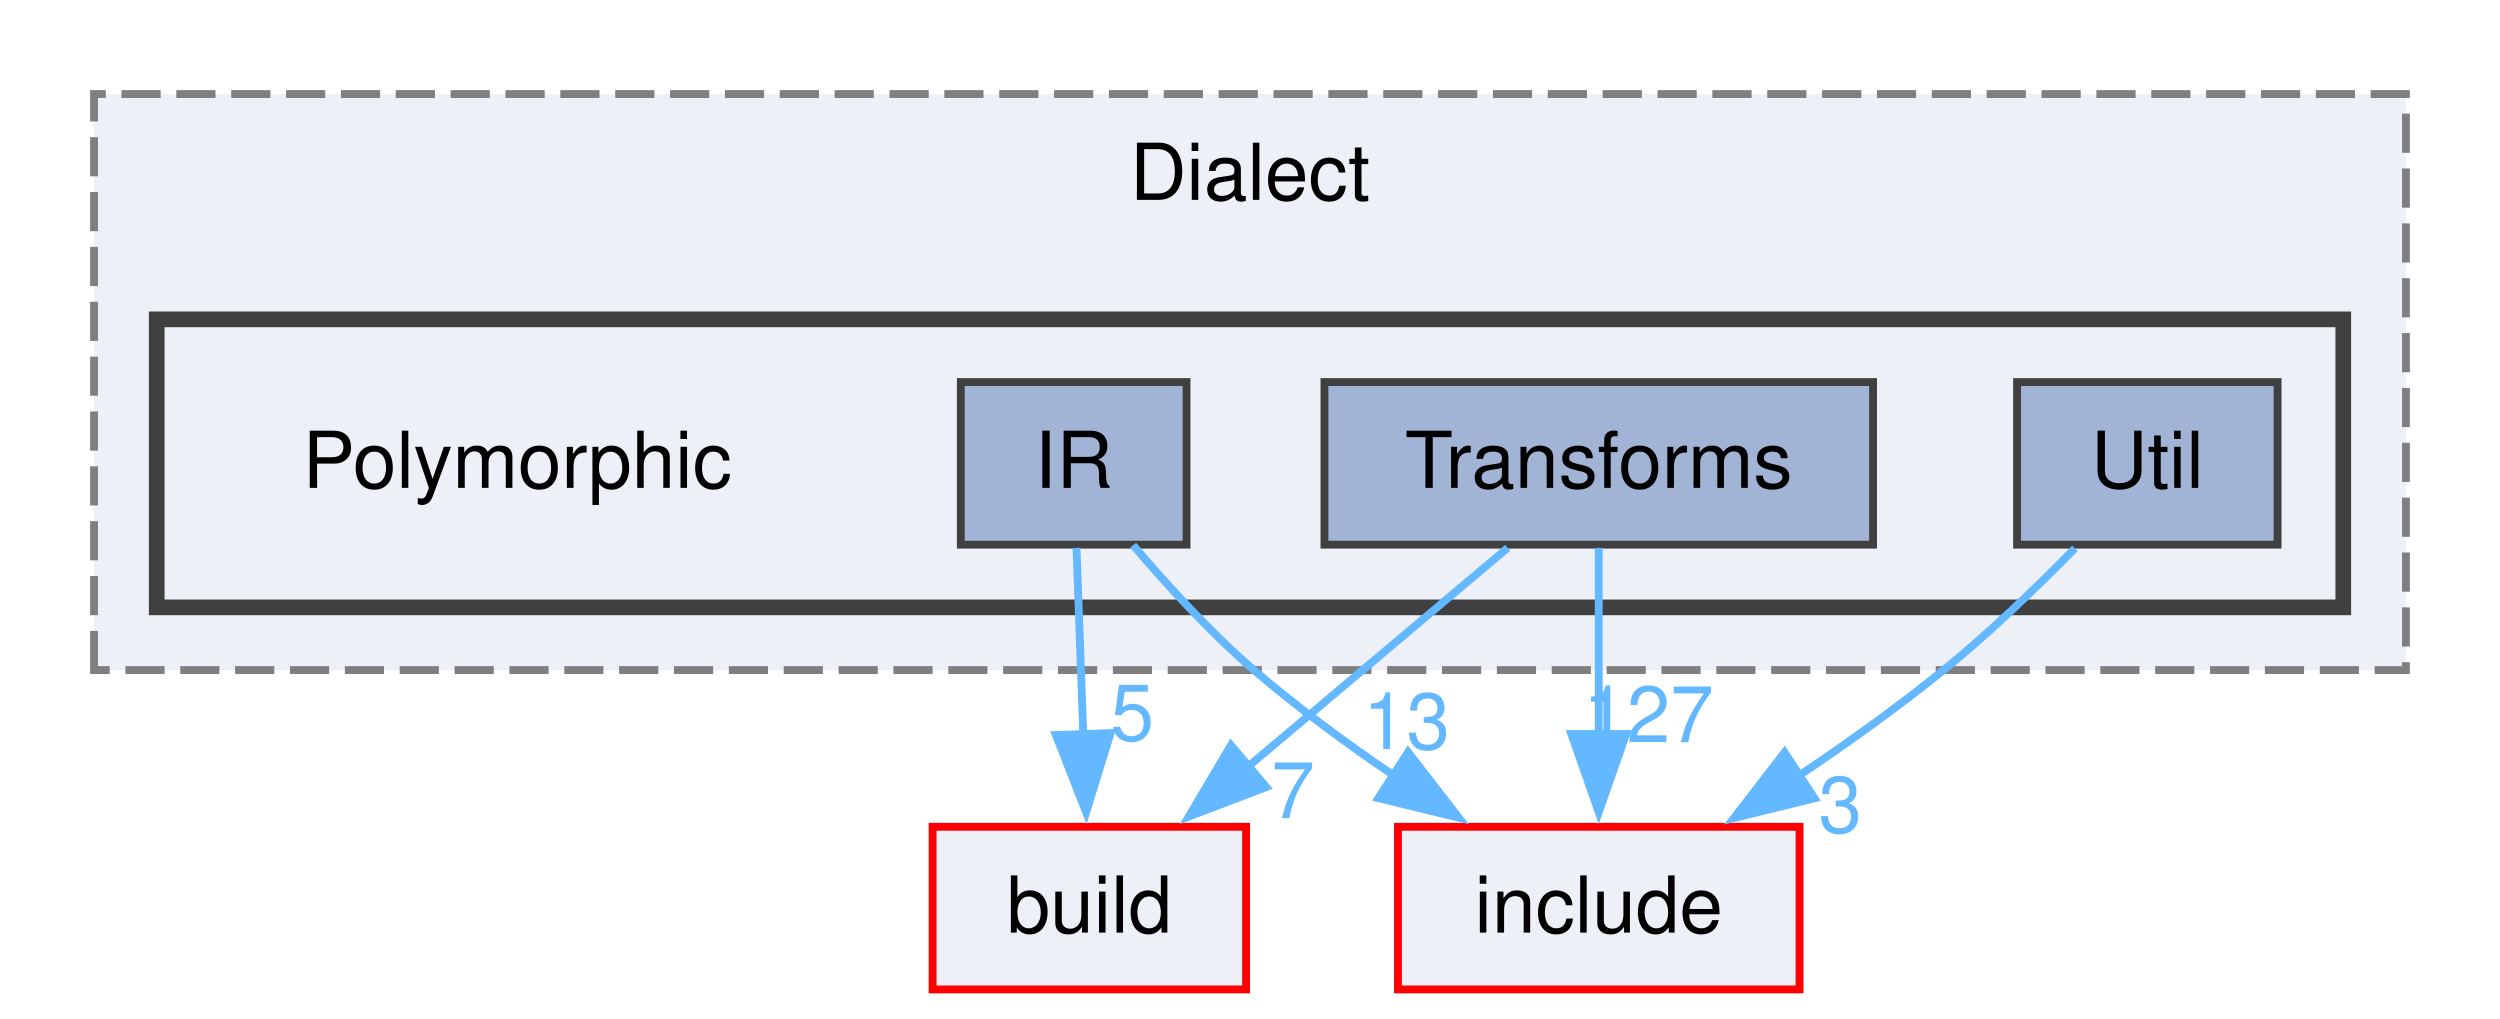
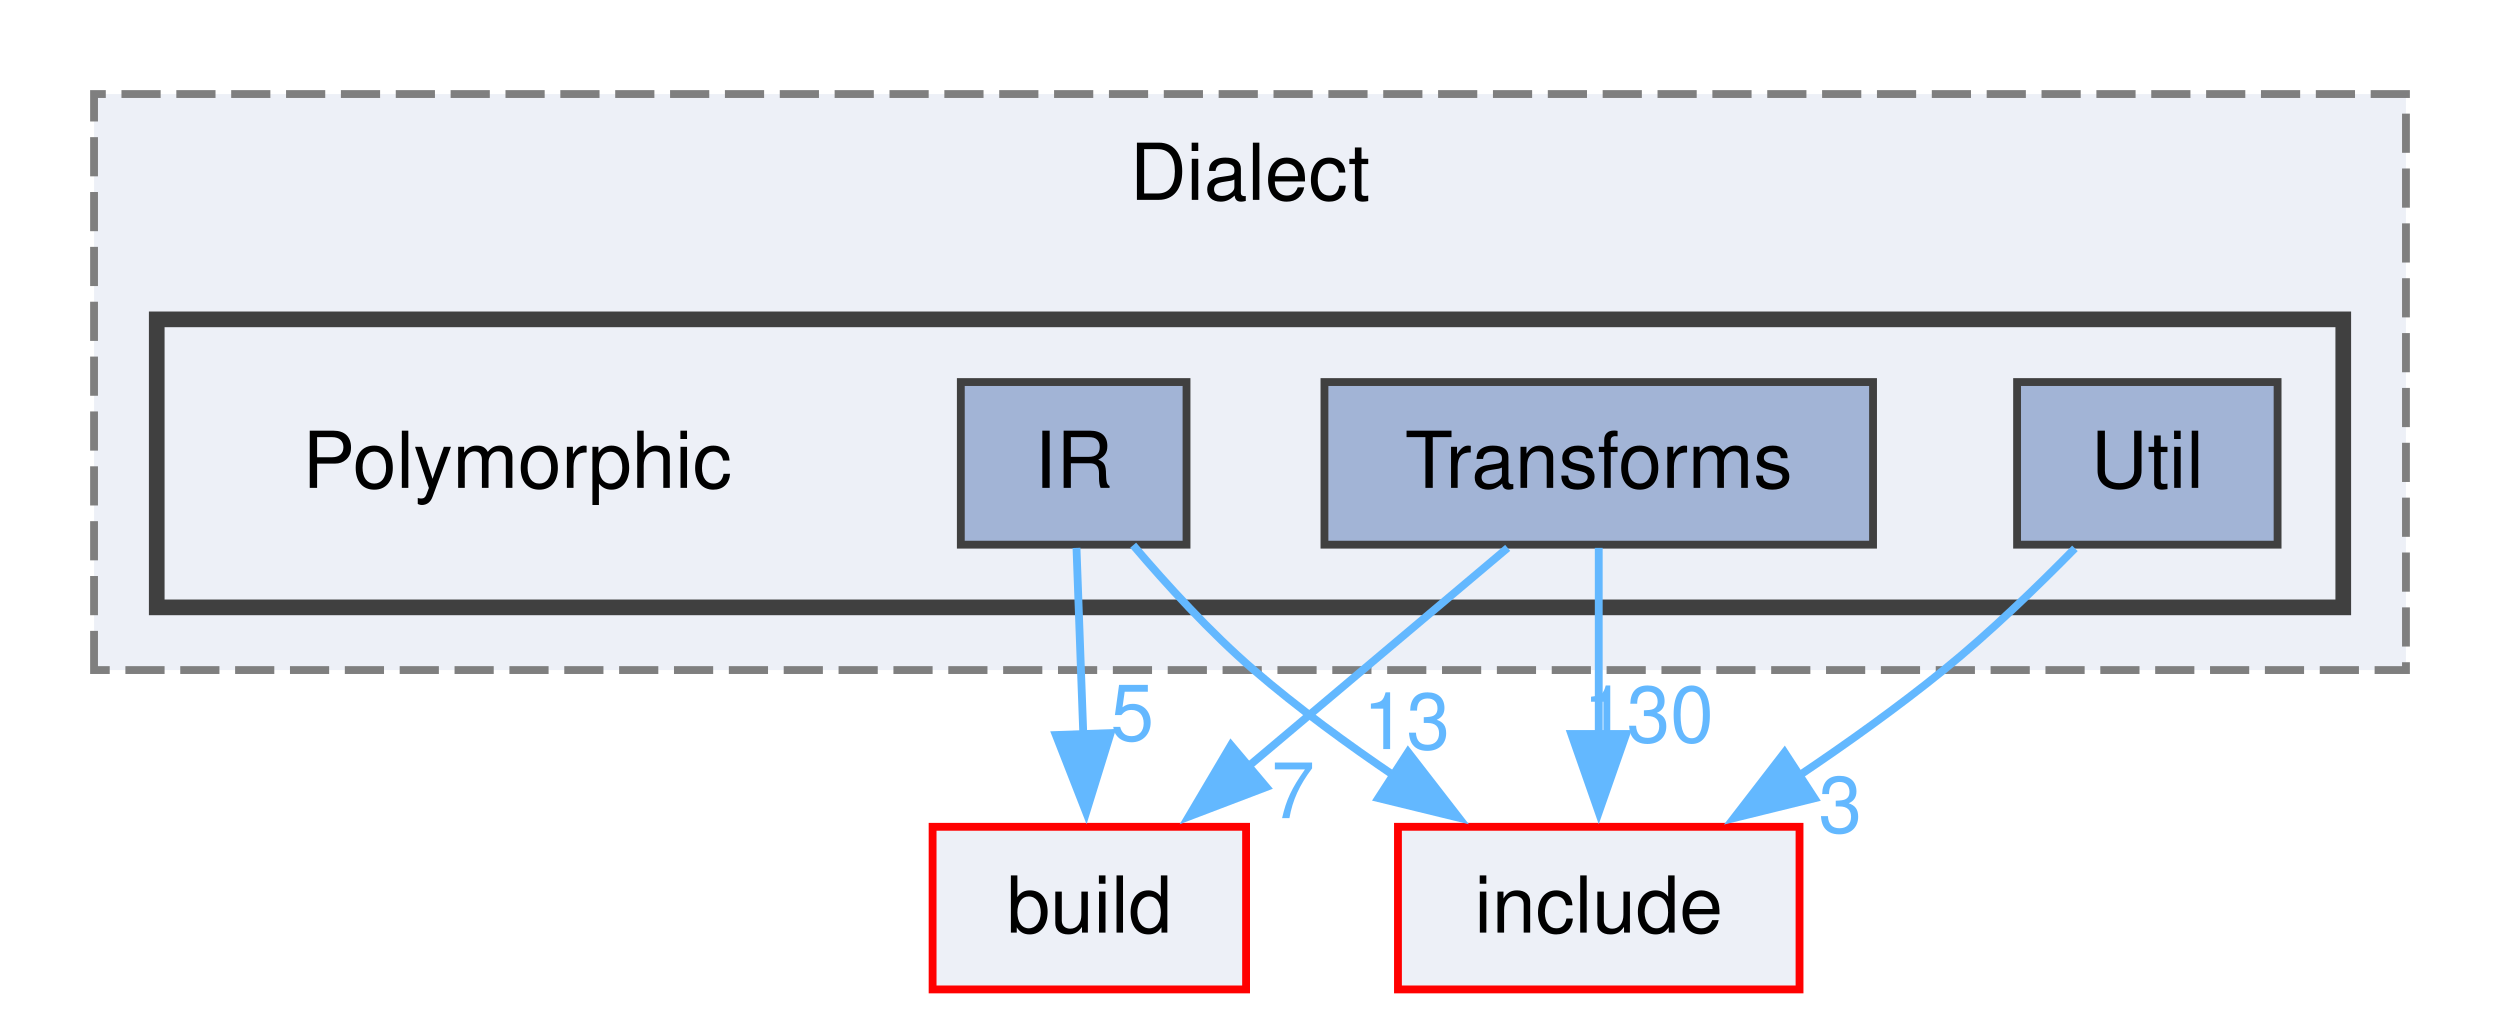
<svg xmlns="http://www.w3.org/2000/svg" xmlns:xlink="http://www.w3.org/1999/xlink" width="319pt" height="130pt" viewBox="0.00 0.00 319.00 130.00">
  <g id="graph0" class="graph" transform="scale(1 1) rotate(0) translate(4 126.25)">
    <g id="clust1" class="cluster">
      <g id="a_clust1">
        <a xlink:href="dir_1a25ec519b6c1121408b67cc33ce3f15.html" target="_top" xlink:title="Dialect">
          <polygon fill="#edf0f7" stroke="#7f7f7f" stroke-dasharray="5,2" points="8,-40.75 8,-114.25 303,-114.25 303,-40.75 8,-40.75" />
          <text xml:space="preserve" text-anchor="middle" x="155.5" y="-100.75" font-family="Helvetica,sans-Serif" font-size="10.00">Dialect</text>
        </a>
      </g>
    </g>
    <g id="clust2" class="cluster">
      <g id="a_clust2">
        <a xlink:href="dir_85c338a369c289f6d40b1416a55396c6.html" target="_top">
          <polygon fill="#edf0f7" stroke="#404040" stroke-width="2" points="16,-48.75 16,-85.5 295,-85.5 295,-48.75 16,-48.75" />
        </a>
      </g>
    </g>
    <g id="node1" class="node">
      <text xml:space="preserve" text-anchor="middle" x="62" y="-64" font-family="Helvetica,sans-Serif" font-size="10.00">Polymorphic</text>
    </g>
    <g id="node2" class="node">
      <g id="a_node2">
        <a xlink:href="dir_e0c8ca7768f72850137af2d53bd2396e.html" target="_top" xlink:title="IR">
          <polygon fill="#a2b4d6" stroke="#404040" points="147.4,-77.5 118.6,-77.5 118.6,-56.75 147.4,-56.75 147.4,-77.5" />
          <text xml:space="preserve" text-anchor="middle" x="133" y="-64" font-family="Helvetica,sans-Serif" font-size="10.00">IR</text>
        </a>
      </g>
    </g>
    <g id="node5" class="node">
      <g id="a_node5">
        <a xlink:href="dir_4fef79e7177ba769987a8da36c892c5f.html" target="_top" xlink:title="build">
          <polygon fill="#edf0f7" stroke="red" points="155,-20.75 115,-20.75 115,0 155,0 155,-20.75" />
          <text xml:space="preserve" text-anchor="middle" x="135" y="-7.25" font-family="Helvetica,sans-Serif" font-size="10.00">build</text>
        </a>
      </g>
    </g>
    <g id="edge1" class="edge">
      <g id="a_edge1">
        <a xlink:href="dir_000084_000010.html" target="_top">
          <path fill="none" stroke="#63b8ff" d="M133.36,-56.34C133.6,-49.72 133.93,-40.72 134.23,-32.52" />
          <polygon fill="#63b8ff" stroke="#63b8ff" points="137.72,-32.71 134.59,-22.59 130.73,-32.46 137.72,-32.71" />
        </a>
      </g>
      <g id="a_edge1-headlabel">
        <a xlink:href="dir_000084_000010.html" target="_top" xlink:title="5">
          <text xml:space="preserve" text-anchor="middle" x="140.48" y="-31.77" font-family="Helvetica,sans-Serif" font-size="10.00" fill="#63b8ff">5</text>
        </a>
      </g>
    </g>
    <g id="node6" class="node">
      <g id="a_node6">
        <a xlink:href="dir_d44c64559bbebec7f509842c48db8b23.html" target="_top" xlink:title="include">
          <polygon fill="#edf0f7" stroke="red" points="225.62,-20.75 174.38,-20.75 174.38,0 225.62,0 225.62,-20.75" />
          <text xml:space="preserve" text-anchor="middle" x="200" y="-7.25" font-family="Helvetica,sans-Serif" font-size="10.00">include</text>
        </a>
      </g>
    </g>
    <g id="edge2" class="edge">
      <g id="a_edge2">
        <a xlink:href="dir_000084_000040.html" target="_top">
          <path fill="none" stroke="#63b8ff" d="M140.59,-56.68C144.85,-51.67 150.42,-45.56 156,-40.75 161.57,-35.95 167.96,-31.28 174.11,-27.12" />
          <polygon fill="#63b8ff" stroke="#63b8ff" points="175.67,-30.28 182.16,-21.9 171.87,-24.41 175.67,-30.28" />
        </a>
      </g>
      <g id="a_edge2-headlabel">
        <a xlink:href="dir_000084_000040.html" target="_top" xlink:title="13">
          <text xml:space="preserve" text-anchor="middle" x="175.47" y="-30.67" font-family="Helvetica,sans-Serif" font-size="10.00" fill="#63b8ff">13</text>
        </a>
      </g>
    </g>
    <g id="node3" class="node">
      <g id="a_node3">
        <a xlink:href="dir_d67cdf70054398cbe8b5ca2496827513.html" target="_top" xlink:title="Transforms">
          <polygon fill="#a2b4d6" stroke="#404040" points="235,-77.5 165,-77.5 165,-56.75 235,-56.75 235,-77.5" />
          <text xml:space="preserve" text-anchor="middle" x="200" y="-64" font-family="Helvetica,sans-Serif" font-size="10.00">Transforms</text>
        </a>
      </g>
    </g>
    <g id="edge3" class="edge">
      <g id="a_edge3">
        <a xlink:href="dir_000150_000010.html" target="_top">
          <path fill="none" stroke="#63b8ff" d="M188.38,-56.34C179.14,-48.55 165.99,-37.47 155.05,-28.26" />
          <polygon fill="#63b8ff" stroke="#63b8ff" points="157.58,-25.82 147.68,-22.05 153.07,-31.17 157.58,-25.82" />
        </a>
      </g>
      <g id="a_edge3-headlabel">
        <a xlink:href="dir_000150_000010.html" target="_top" xlink:title="7">
          <text xml:space="preserve" text-anchor="middle" x="161" y="-21.86" font-family="Helvetica,sans-Serif" font-size="10.00" fill="#63b8ff">7</text>
        </a>
      </g>
    </g>
    <g id="edge4" class="edge">
      <g id="a_edge4">
        <a xlink:href="dir_000150_000040.html" target="_top">
          <path fill="none" stroke="#63b8ff" d="M200,-56.34C200,-49.72 200,-40.72 200,-32.52" />
          <polygon fill="#63b8ff" stroke="#63b8ff" points="203.5,-32.59 200,-22.59 196.5,-32.59 203.5,-32.59" />
        </a>
      </g>
      <g id="a_edge4-headlabel">
-         <a xlink:href="dir_000150_000040.html" target="_top" xlink:title="127">
-           <text xml:space="preserve" text-anchor="middle" x="206.34" y="-31.55" font-family="Helvetica,sans-Serif" font-size="10.00" fill="#63b8ff">127</text>
+         <a xlink:href="dir_000150_000040.html" target="_top" xlink:title="130">
+           <text xml:space="preserve" text-anchor="middle" x="206.34" y="-31.55" font-family="Helvetica,sans-Serif" font-size="10.00" fill="#63b8ff">130</text>
        </a>
      </g>
    </g>
    <g id="node4" class="node">
      <g id="a_node4">
        <a xlink:href="dir_5bff055376bdf4acaaf1a04d6557ec4a.html" target="_top" xlink:title="Util">
          <polygon fill="#a2b4d6" stroke="#404040" points="286.62,-77.5 253.38,-77.5 253.38,-56.75 286.62,-56.75 286.62,-77.5" />
          <text xml:space="preserve" text-anchor="middle" x="270" y="-64" font-family="Helvetica,sans-Serif" font-size="10.00">Util</text>
        </a>
      </g>
    </g>
    <g id="edge5" class="edge">
      <g id="a_edge5">
        <a xlink:href="dir_000162_000040.html" target="_top">
          <path fill="none" stroke="#63b8ff" d="M260.76,-56.28C255.96,-51.39 249.88,-45.51 244,-40.75 238.19,-36.04 231.63,-31.36 225.38,-27.16" />
          <polygon fill="#63b8ff" stroke="#63b8ff" points="227.53,-24.39 217.24,-21.86 223.71,-30.25 227.53,-24.39" />
        </a>
      </g>
      <g id="a_edge5-headlabel">
        <a xlink:href="dir_000162_000040.html" target="_top" xlink:title="3">
          <text xml:space="preserve" text-anchor="middle" x="230.82" y="-20.02" font-family="Helvetica,sans-Serif" font-size="10.00" fill="#63b8ff">3</text>
        </a>
      </g>
    </g>
  </g>
</svg>
